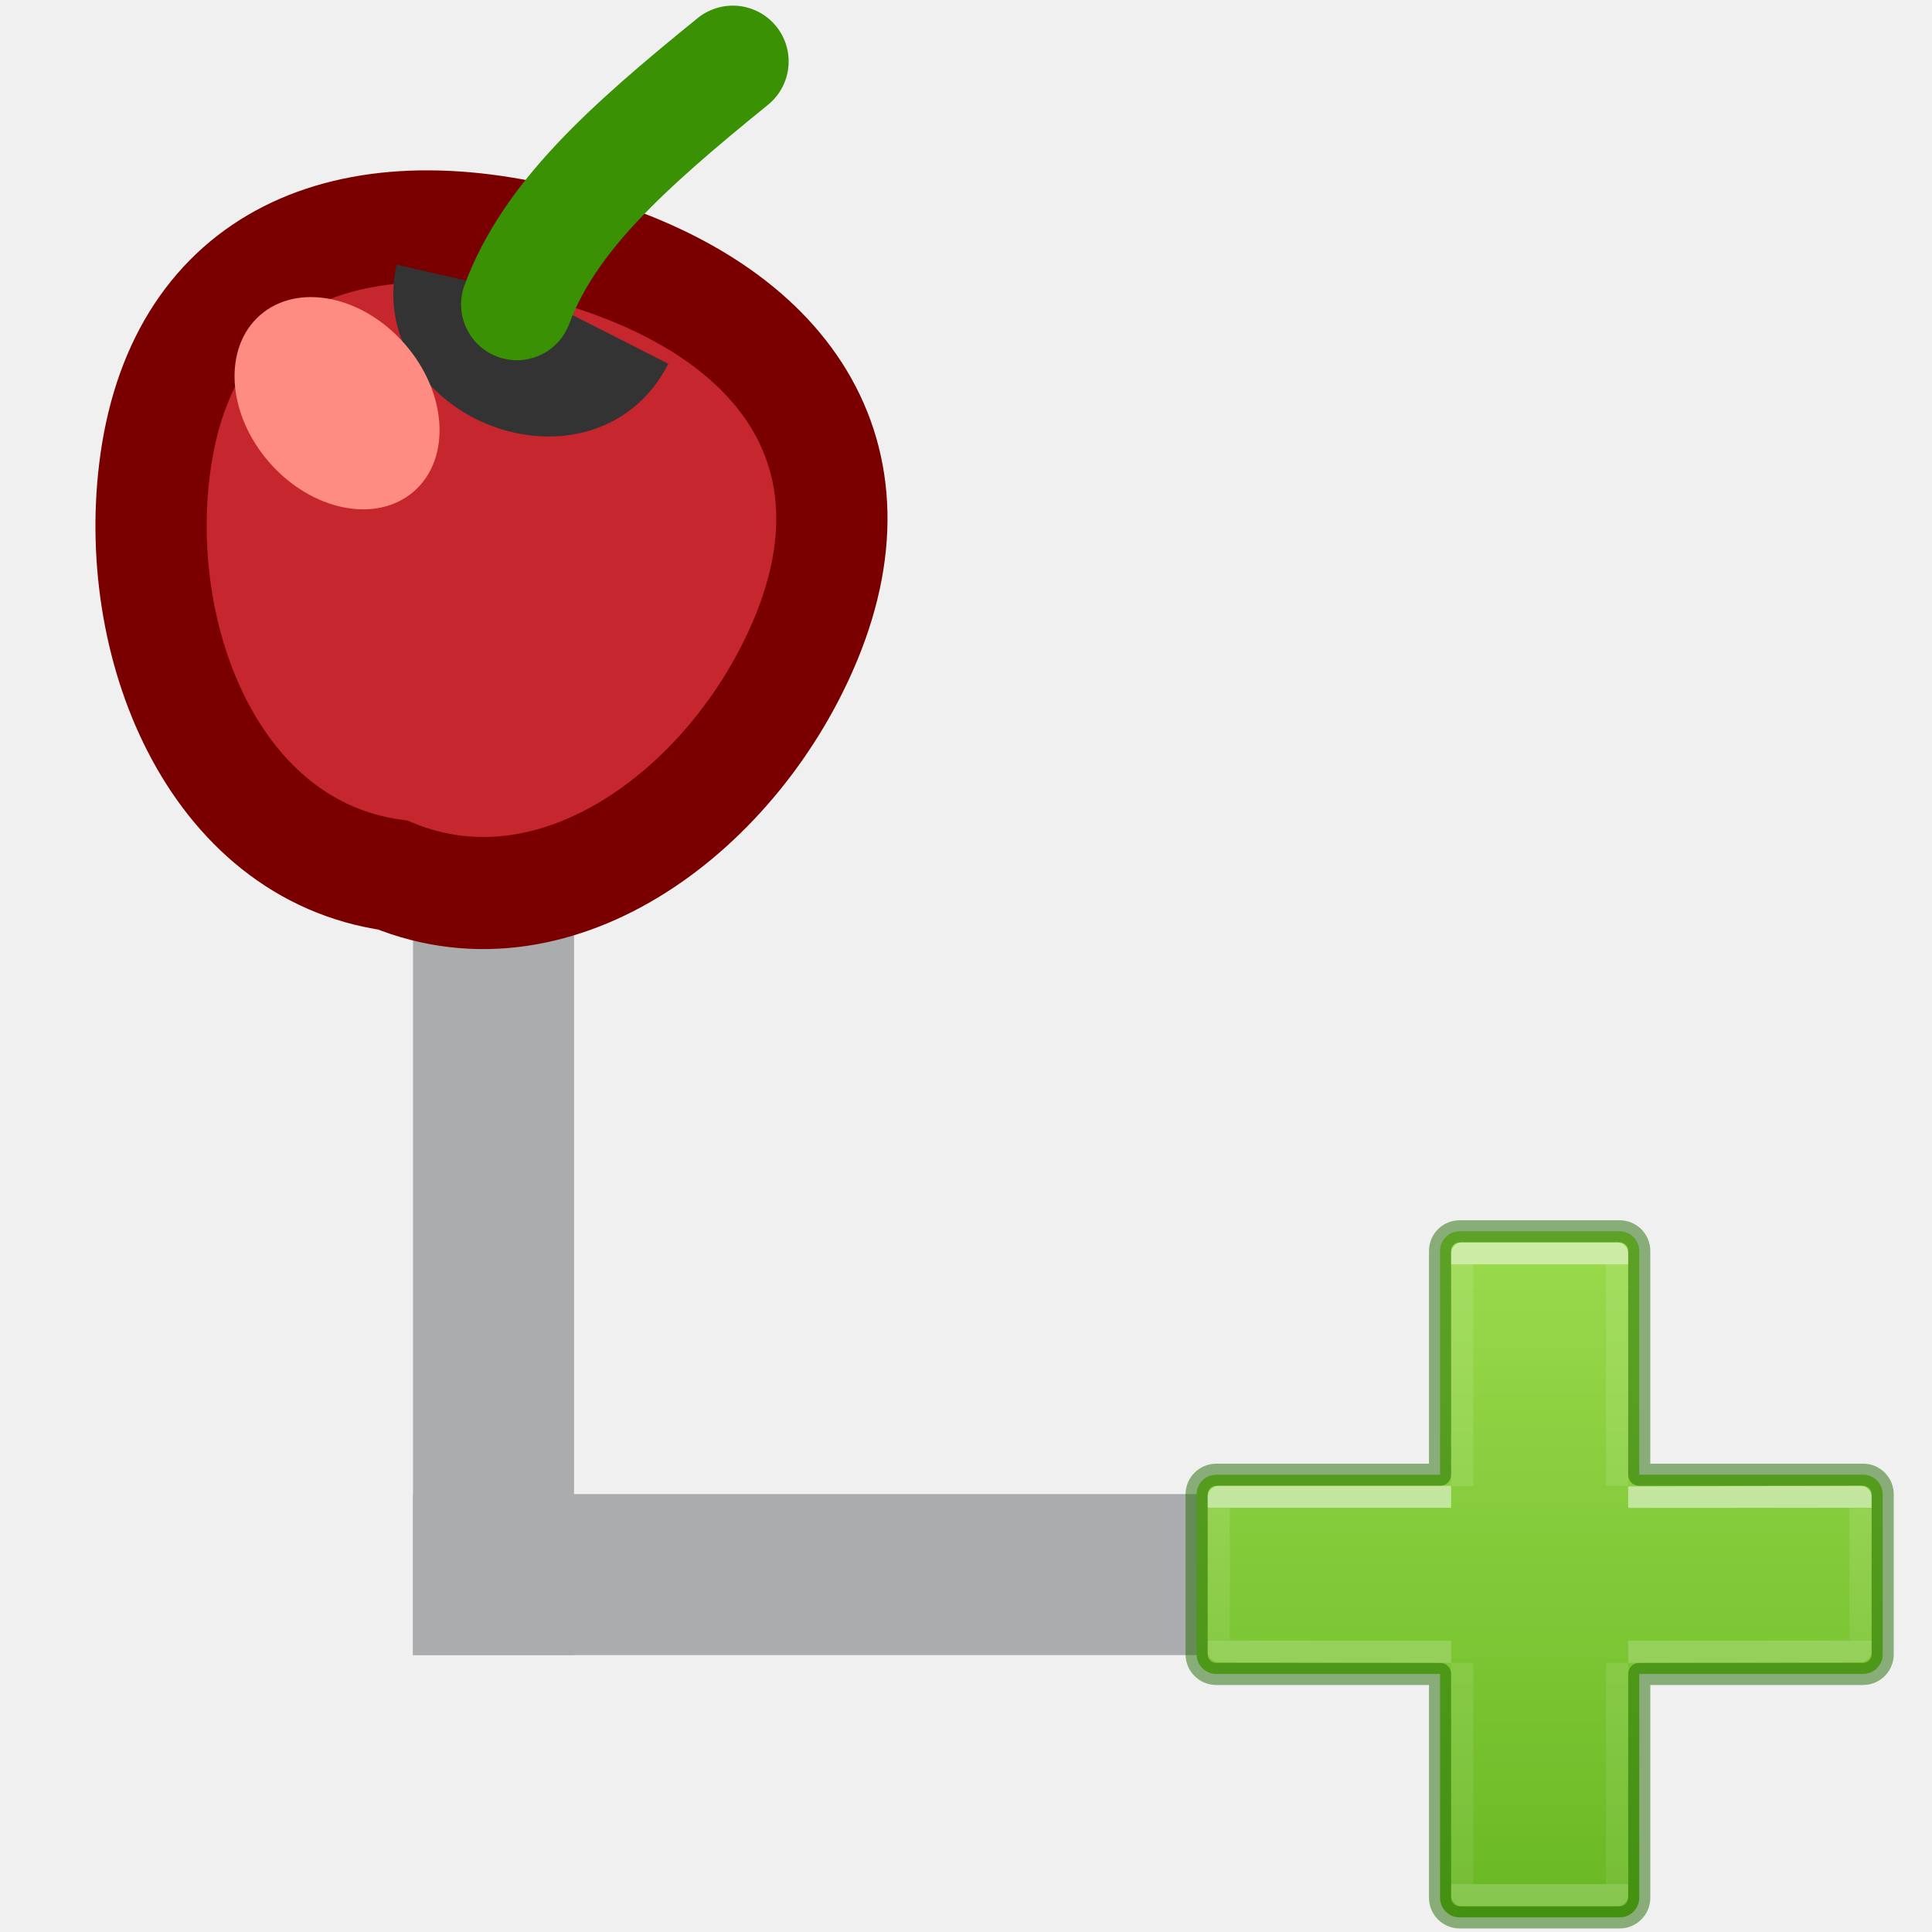
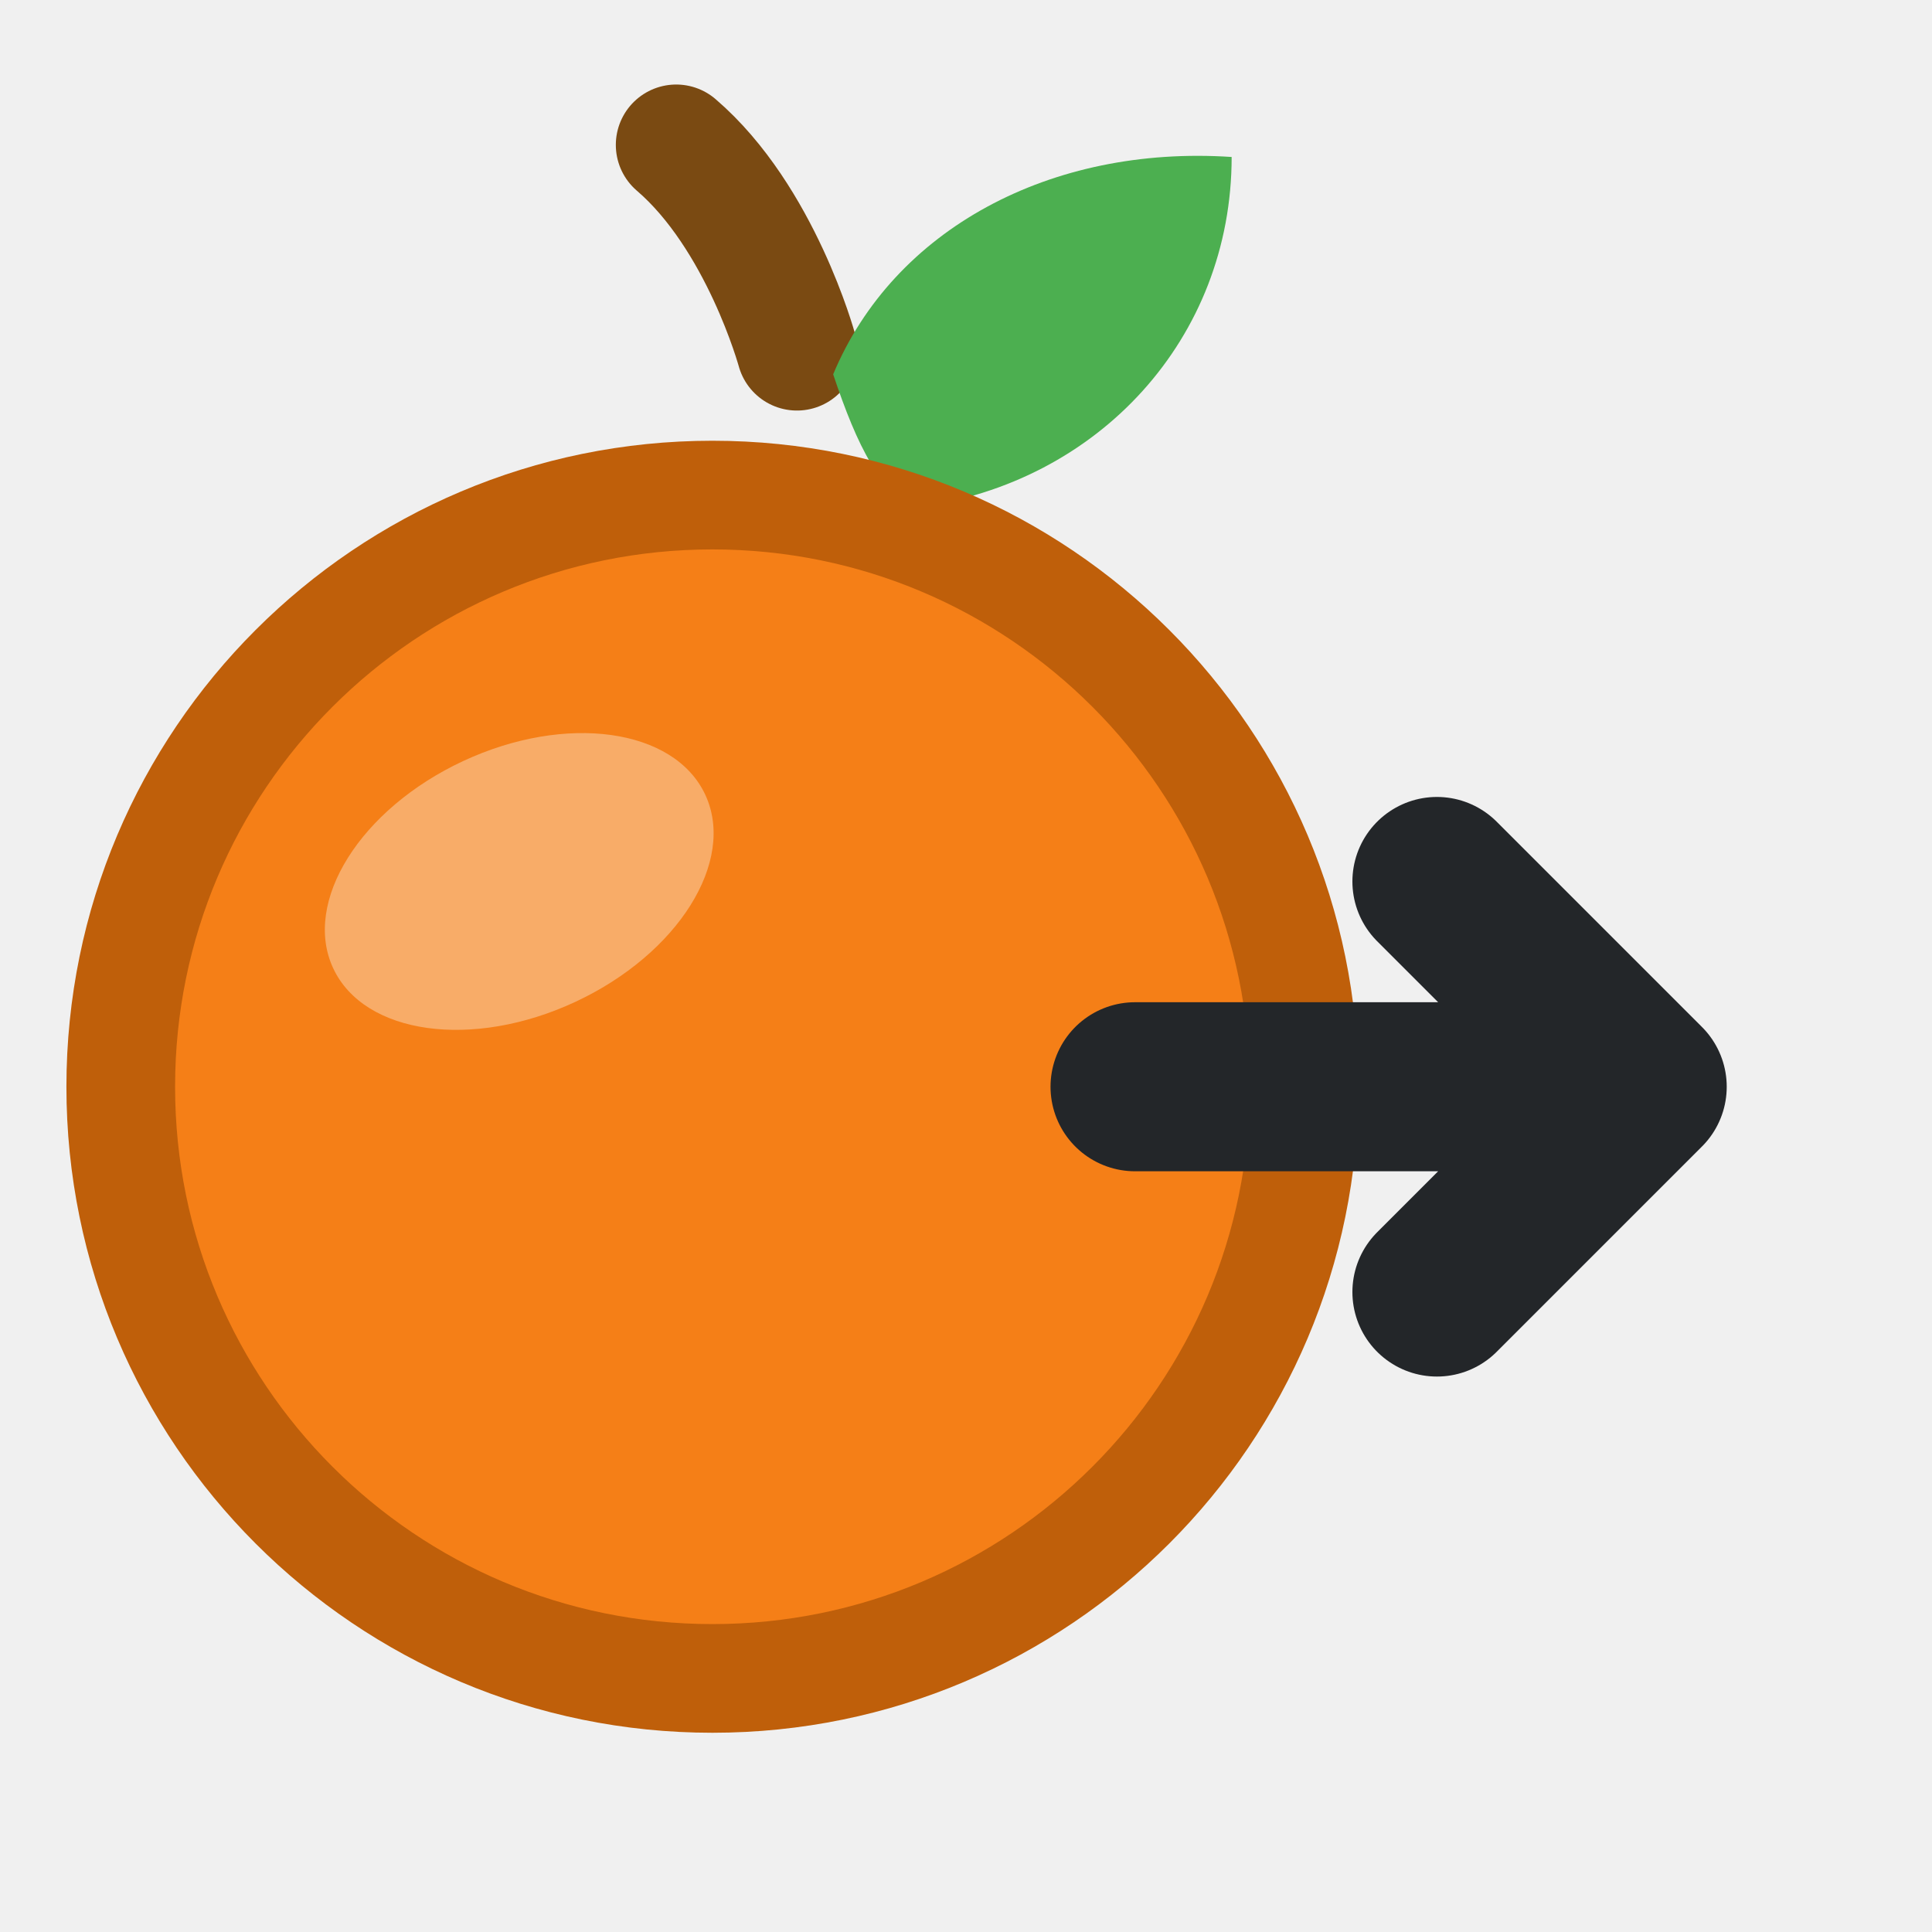
- <svg xmlns="http://www.w3.org/2000/svg" xmlns:xlink="http://www.w3.org/1999/xlink" id="svg6" version="1.1" width="48" height="48">
-   <defs id="defs10">
-     <linearGradient id="G5">
-       <stop offset="0" style="stop-color:#000;stop-opacity:1" id="s9" />
-       <stop offset="1" style="stop-color:#000;stop-opacity:0" id="s10" />
-     </linearGradient>
-     <linearGradient id="G4-0">
-       <stop offset="0" style="stop-color:#d50f0f;stop-opacity:1" id="s7-3" />
-       <stop offset="1" style="stop-color:#860000;stop-opacity:1" id="s8-9" />
-     </linearGradient>
-     <linearGradient id="G2-9">
-       <stop offset="0" style="stop-color:#fff;stop-opacity:1" id="s3-69" />
-       <stop offset="1" style="stop-color:#fff;stop-opacity:0" id="s4-33" />
-     </linearGradient>
-     <linearGradient id="G1-6-5-0">
-       <stop offset="0" style="stop-color:#59a40f;stop-opacity:1" id="s1-3-2" />
-       <stop offset="1" style="stop-color:#306102;stop-opacity:1" id="s2-9-9" />
-     </linearGradient>
-     <linearGradient xlink:href="#linearGradient78" id="linearGradient942" gradientUnits="userSpaceOnUse" gradientTransform="matrix(0,-1.428572,-2,0,26.54538,57.05318)" x1="24.2" y1="9.25" x2="1.8" y2="9.25" />
-     <linearGradient id="linearGradient78">
-       <stop id="stop74" offset="0" style="stop-color:#9bdb4d;stop-opacity:1" />
-       <stop id="stop76" offset="1" style="stop-color:#68b723;stop-opacity:1" />
-     </linearGradient>
-     <linearGradient x1="24.139" y1="9.365" x2="24.139" y2="36.942" id="linearGradient3030" xlink:href="#linearGradient965" gradientUnits="userSpaceOnUse" gradientTransform="matrix(0.9862845,0,0,1.015346,-17.01665,14.97268)" />
-     <linearGradient id="linearGradient965">
-       <stop offset="0" style="stop-color:#ffffff;stop-opacity:1" id="stop957" />
-       <stop offset="0" style="stop-color:#ffffff;stop-opacity:0.235" id="stop959" />
-       <stop offset="1" style="stop-color:#ffffff;stop-opacity:0.157" id="stop961" />
-       <stop offset="1" style="stop-color:#ffffff;stop-opacity:0.392" id="stop963" />
-     </linearGradient>
-     <linearGradient x1="24.139" y1="20.069" x2="24.139" y2="26.212" id="linearGradient3030-1" xlink:href="#linearGradient4333" gradientUnits="userSpaceOnUse" gradientTransform="matrix(1.023789,0,0,0.9767686,-17.88797,15.87861)" />
-     <linearGradient id="linearGradient4333">
-       <stop offset="0" style="stop-color:#ffffff;stop-opacity:1" id="stop4335" />
-       <stop offset="0" style="stop-color:#ffffff;stop-opacity:0.235" id="stop4337" />
-       <stop offset="1" style="stop-color:#ffffff;stop-opacity:0.157" id="stop4339" />
-       <stop offset="1" style="stop-color:#ffffff;stop-opacity:0.392" id="stop4341" />
-     </linearGradient>
-   </defs>
-   <path id="path81" d="M 34.262,39.12 H 10.261" style="fill:none;stroke:#abacae;stroke-width:4;stroke-linecap:butt;stroke-linejoin:miter;stroke-opacity:1" />
-   <path style="fill:none;stroke:#abacae;stroke-width:4;stroke-linecap:butt;stroke-linejoin:miter;stroke-opacity:1" d="m 12.262,17.12 v 24.001" id="path79" />
-   <g transform="matrix(5.547999,0,0,5.547999,-21.56988,-9.870201)" id="g1055">
-     <g id="g1018" style="stroke:#7a0000;stroke-opacity:1" transform="translate(11.03655,3.061234)">
-       <g transform="matrix(0.1203468,0.00521202,-0.00532923,0.1212868,-8.388063,-3.343866)" id="cherry2-3" style="stroke:#7a0000;stroke-opacity:1">
-         <path d="m 42.021,38.735 c -2.28,6.289 -8.636,11.671 -14.976,9.411 -6.706,-0.642 -10.134,-8.201 -9.485,-14.852 0.729,-7.471 6.64,-10.416 14.793,-8.602 8.154,1.814 12.229,6.98 9.668,14.043 z" id="p5-12" style="fill:#c6262e;fill-opacity:1;stroke:#7a0000;stroke-width:4.135;stroke-opacity:1" />
-         <path d="m 28.224,26.012 c -0.601,3.336 4.888,5.213 6.336,2.001" id="p8-9" style="fill:none;stroke:#333333;stroke-width:4.135;stroke-opacity:1" />
-       </g>
-       <path id="path1009" d="m -4.834,0.081 c 0.145,-0.389 0.486,-0.698 0.967,-1.088" style="fill:#275100;fill-opacity:0.945;stroke:#3a9104;stroke-width:0.5;stroke-linecap:round;stroke-opacity:1;stop-color:#000000" />
-     </g>
-     <path id="path1046" style="opacity:1;fill:#ff8c82;fill-opacity:1;stroke:none;stroke-width:0.496;stroke-linecap:round;stroke-opacity:1;stop-color:#000000" d="M 5.742,3.979 A 0.524,0.403 48.879 0 1 5.094,3.85 0.524,0.403 48.879 0 1 5.053,3.19 0.524,0.403 48.879 0 1 5.701,3.32 0.524,0.403 48.879 0 1 5.742,3.979" />
-   </g>
-   <g id="g77" transform="matrix(0.549819,0,0,0.549819,33.47794,17.95641)">
-     <path id="rect919" style="font-variation-settings:normal;opacity:1;vector-effect:none;fill:url(#linearGradient942);fill-opacity:1;stroke:#206b00;stroke-width:1;stroke-linecap:round;stroke-linejoin:round;stroke-miterlimit:4;stroke-dasharray:none;stroke-dashoffset:0;stroke-opacity:0.5;stop-color:#000000;stop-opacity:1" d="m 5.07,22.981 c -0.491,0 -0.887,0.396 -0.887,0.887 V 33.981 H -5.93 c -0.491,0 -0.887,0.395 -0.887,0.887 v 7.227 c 0,0.491 0.396,0.887 0.887,0.887 H 4.183 v 10.113 c 0,0.491 0.395,0.887 0.887,0.887 h 7.227 c 0.491,0 0.887,-0.396 0.887,-0.887 V 42.981 h 10.113 c 0.491,0 0.887,-0.395 0.887,-0.887 v -7.227 c 0,-0.491 -0.396,-0.887 -0.887,-0.887 H 13.183 V 23.868 c 0,-0.491 -0.395,-0.887 -0.887,-0.887 z" />
-     <path style="display:inline;opacity:0.5;fill:none;stroke:url(#linearGradient3030);stroke-width:1;stroke-linecap:butt;stroke-linejoin:round;stroke-miterlimit:4;stroke-dasharray:none;stroke-opacity:1" id="path2272" d="M 5.183,34.497 V 23.981 h 7 v 10.5 m 0,8 v 10.5 H 5.183 v -10.5" />
-     <path style="display:inline;opacity:0.5;fill:none;stroke:url(#linearGradient3030-1);stroke-width:1;stroke-linecap:butt;stroke-linejoin:round;stroke-miterlimit:4;stroke-dasharray:none;stroke-opacity:1" id="path2272-2" d="m 12.683,35.007 10.5,-0.025 v 6.975 l -10.5,0.025 m -8,0 -10.5,-0.025 v -6.975 l 10.5,-3e-6" />
-   </g>
+ <svg xmlns="http://www.w3.org/2000/svg" width="48" height="48" viewBox="0 0 16 16">
+   <path d="M 6.6 2.9 C 6.6 2.9 6.3 1.8 5.6 1.2" stroke="#7a4a12" stroke-width="1" fill="none" stroke-linecap="round" />
+   <path d="M 6.9 3.1 C 7.4 1.9 8.7 1.2 10.2 1.3 C 10.2 2.8 9.1 4.0 7.6 4.2 C 7.3 4.1 7.1 3.7 6.9 3.1 Z" fill="#4caf50" />
+   <circle cx="5.9" cy="9.0" r="4.9" fill="#f57f17" stroke="#bf5f0a" stroke-width="0.9" />
+   <ellipse cx="4.3" cy="7.3" rx="1.7" ry="1.1" fill="#ffffff" opacity="0.35" transform="rotate(-25 4.3 7.3)" />
+   <path d="M 9.4 9.0 h 4.2 m 0 0 l -1.7 -1.7 m 1.7 1.7 l -1.7 1.7" stroke="#232629" stroke-width="1.4" fill="none" stroke-linecap="round" stroke-linejoin="round" />
</svg>
